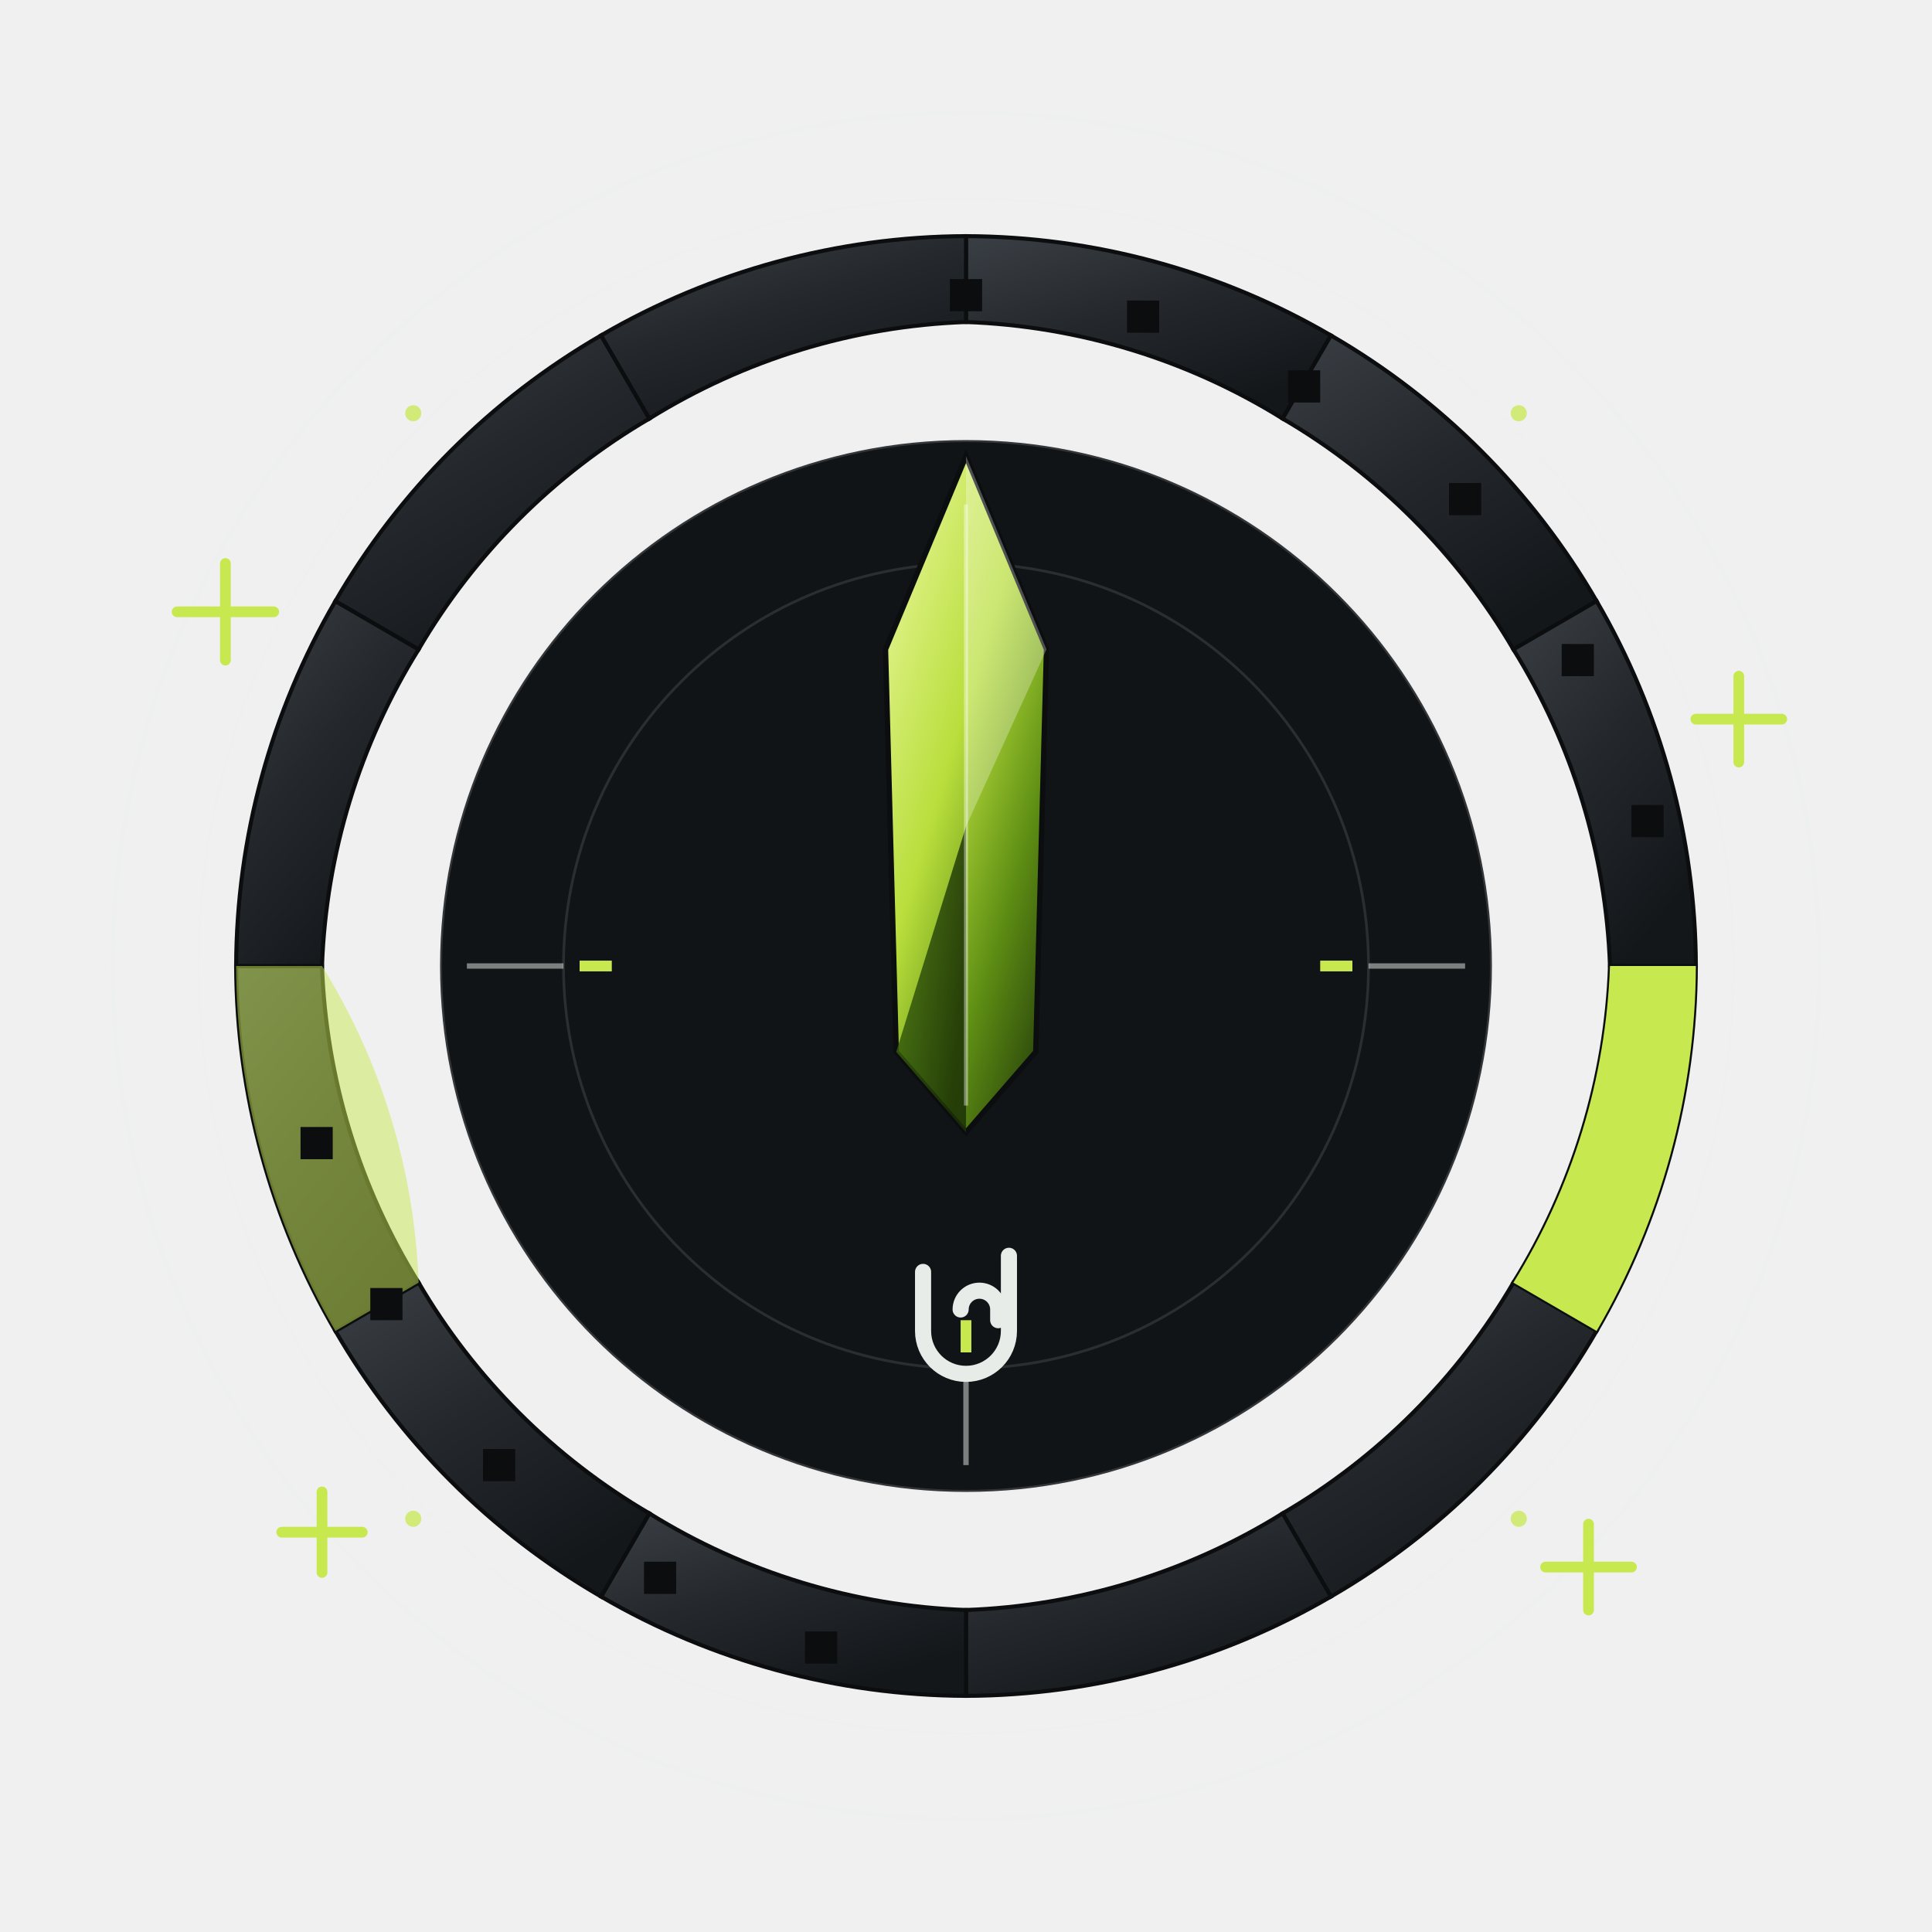
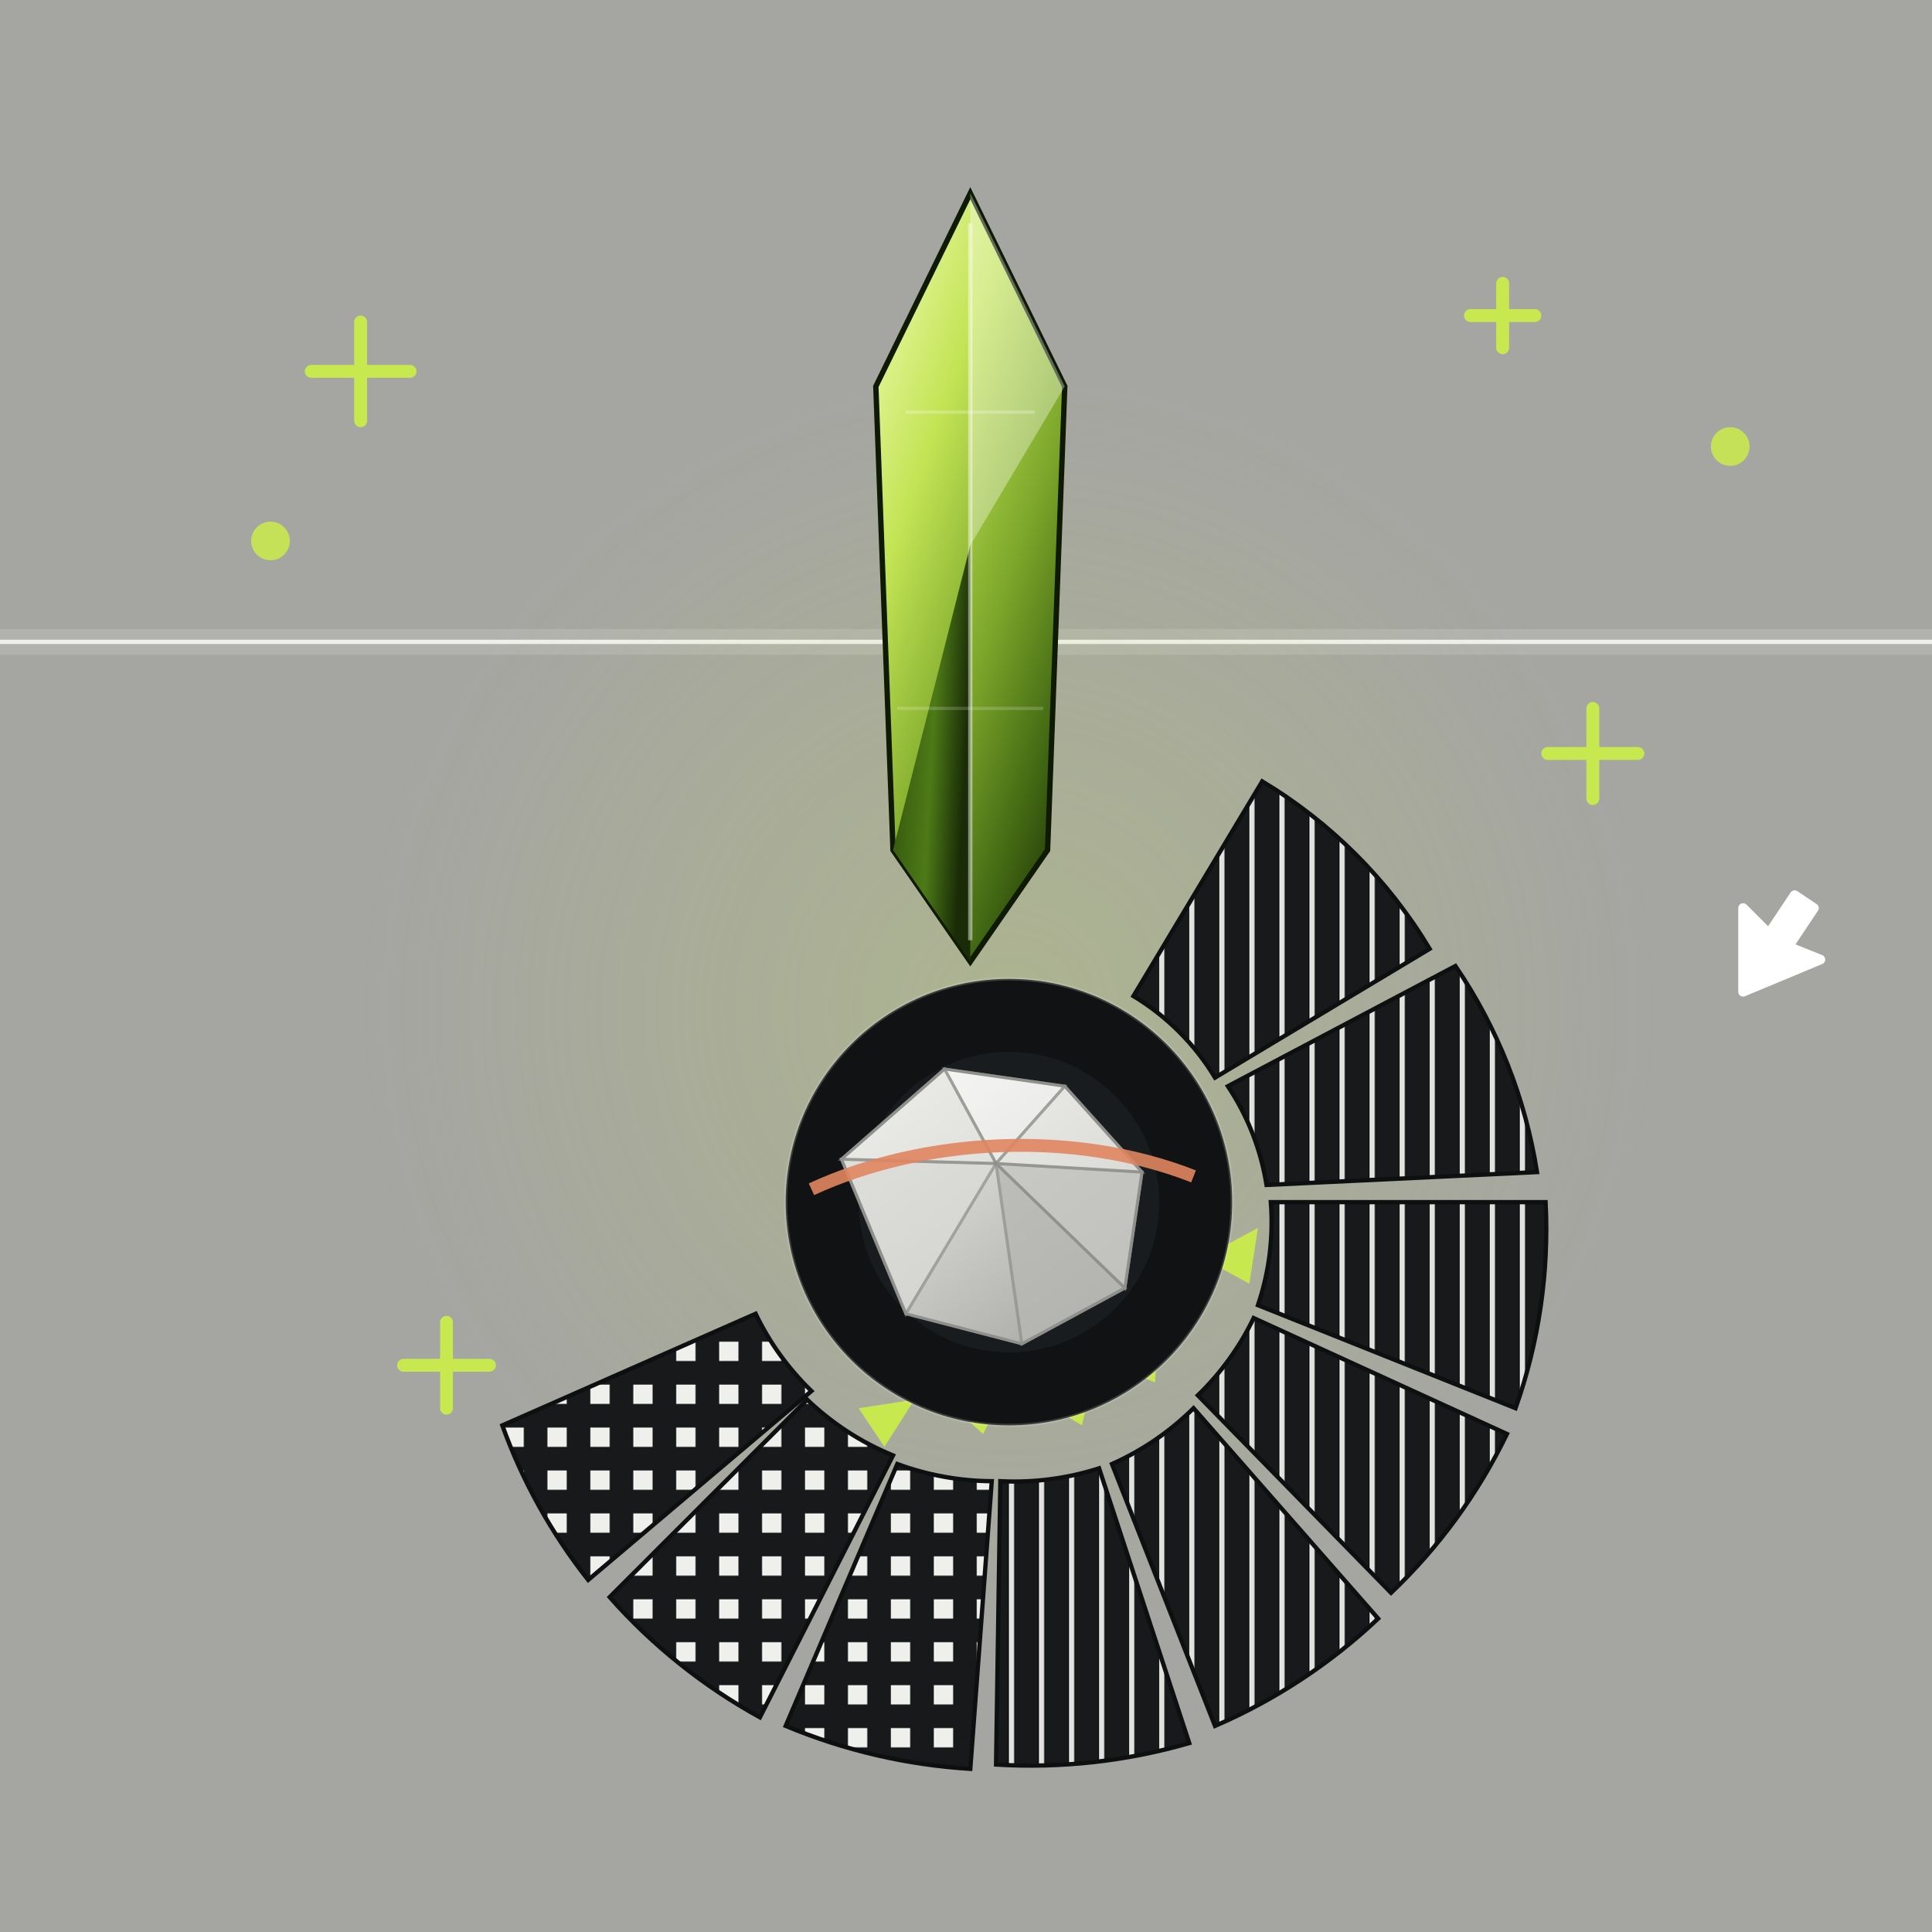
- <svg xmlns="http://www.w3.org/2000/svg" viewBox="0 0 720 720" role="img" aria-label="Terminal dial: a segmented ring with lime markers around a paperclip crystal">
+ <svg xmlns="http://www.w3.org/2000/svg" viewBox="0 0 900 900" role="img" aria-label="A segmented dial of black wedges with a standing green crystal over a grey rock, on a grey field">
  <defs>
-     <linearGradient id="crystal" x1="0.1" y1="0" x2="0.9" y2="1">
-       <stop offset="0" stop-color="#e8f79a" />
-       <stop offset="0.42" stop-color="#b9de3c" />
-       <stop offset="0.72" stop-color="#5f8f14" />
-       <stop offset="1" stop-color="#26400a" />
+     <pattern id="grad" width="14" height="14" patternUnits="userSpaceOnUse" patternTransform="rotate(0)">
+       <rect width="14" height="14" fill="#17191b" />
+       <rect x="0" y="0" width="2.4" height="14" fill="#f2f2ef" opacity="0.92" />
+     </pattern>
+     <pattern id="dots" width="20" height="20" patternUnits="userSpaceOnUse">
+       <rect width="20" height="20" fill="#17191b" />
+       <rect x="5" y="5" width="9" height="9" fill="#efefec" />
+     </pattern>
+     <linearGradient id="crystal" x1="0.15" y1="0" x2="0.85" y2="1">
+       <stop offset="0" stop-color="#eaf9a8" />
+       <stop offset="0.28" stop-color="#c3e455" />
+       <stop offset="0.6" stop-color="#7ba62a" />
+       <stop offset="0.85" stop-color="#3f6412" />
+       <stop offset="1" stop-color="#20360a" />
    </linearGradient>
-     <linearGradient id="crystalSide" x1="0" y1="0" x2="1" y2="0.4">
-       <stop offset="0" stop-color="#3d6b0d" />
-       <stop offset="1" stop-color="#1c3106" />
+     <linearGradient id="crystalDark" x1="0" y1="0" x2="1" y2="0.3">
+       <stop offset="0" stop-color="#2f4d0d" />
+       <stop offset="0.6" stop-color="#4d7a17" />
+       <stop offset="1" stop-color="#1a2c07" />
    </linearGradient>
-     <linearGradient id="plate" x1="0" y1="0" x2="0.6" y2="1">
-       <stop offset="0" stop-color="#3a3f45" />
-       <stop offset="0.5" stop-color="#24282c" />
-       <stop offset="1" stop-color="#14171a" />
+     <linearGradient id="rock" x1="0.1" y1="0" x2="0.9" y2="1">
+       <stop offset="0" stop-color="#f0f0ec" />
+       <stop offset="0.45" stop-color="#cfcfcb" />
+       <stop offset="1" stop-color="#a5a5a1" />
    </linearGradient>
+     <radialGradient id="field" cx="46%" cy="44%" r="78%">
+       <stop offset="0" stop-color="#b3b3b0" />
+       <stop offset="1" stop-color="#8e8e8b" />
+     </radialGradient>
+     <radialGradient id="glowBehind" cx="50%" cy="50%" r="50%">
+       <stop offset="0" stop-color="#c8e84f" stop-opacity="0.22" />
+       <stop offset="1" stop-color="#c8e84f" stop-opacity="0" />
+     </radialGradient>
  </defs>
-   <g transform="translate(360 360)">
-     <circle r="318" fill="none" stroke="#e8ece9" stroke-opacity="0.18" stroke-width="1.5" />
-     <circle r="286" fill="none" stroke="#e8ece9" stroke-opacity="0.1" stroke-width="1" />
-     <g fill="url(#plate)" stroke="#0b0d0f" stroke-width="1.5">
-       <path d="M 0 -272 A 272 272 0 0 1 136 -235 L 118 -204 A 240 240 0 0 0 0 -240 Z" />
-       <path d="M 136 -235 A 272 272 0 0 1 235 -136 L 204 -118 A 240 240 0 0 0 118 -204 Z" />
-       <path d="M 235 -136 A 272 272 0 0 1 272 0 L 240 0 A 240 240 0 0 0 204 -118 Z" />
-       <path d="M 272 0 A 272 272 0 0 1 235 136 L 204 118 A 240 240 0 0 0 240 0 Z" />
-       <path d="M 235 136 A 272 272 0 0 1 136 235 L 118 204 A 240 240 0 0 0 204 118 Z" />
-       <path d="M 136 235 A 272 272 0 0 1 0 272 L 0 240 A 240 240 0 0 0 118 204 Z" />
-       <path d="M 0 272 A 272 272 0 0 1 -136 235 L -118 204 A 240 240 0 0 0 0 240 Z" />
-       <path d="M -136 235 A 272 272 0 0 1 -235 136 L -204 118 A 240 240 0 0 0 -118 204 Z" />
-       <path d="M -235 136 A 272 272 0 0 1 -272 0 L -240 0 A 240 240 0 0 0 -204 118 Z" />
-       <path d="M -272 0 A 272 272 0 0 1 -235 -136 L -204 -118 A 240 240 0 0 0 -240 0 Z" />
-       <path d="M -235 -136 A 272 272 0 0 1 -136 -235 L -118 -204 A 240 240 0 0 0 -204 -118 Z" />
-       <path d="M -136 -235 A 272 272 0 0 1 0 -272 L 0 -240 A 240 240 0 0 0 -118 -204 Z" />
-     </g>
-     <path d="M 272 0 A 272 272 0 0 1 235 136 L 204 118 A 240 240 0 0 0 240 0 Z" fill="#c8e84f" />
-     <path d="M -272 0 A 272 272 0 0 0 -235 136 L -204 118 A 240 240 0 0 0 -240 0 Z" fill="#c8e84f" opacity="0.5" />
-     <g fill="#0b0d0f">
-       <rect x="-6" y="-256" width="12" height="12" />
-       <rect x="60" y="-248" width="12" height="12" />
-       <rect x="120" y="-222" width="12" height="12" />
-       <rect x="180" y="-180" width="12" height="12" />
-       <rect x="222" y="-120" width="12" height="12" />
-       <rect x="248" y="-60" width="12" height="12" />
-       <rect x="-248" y="60" width="12" height="12" />
-       <rect x="-222" y="120" width="12" height="12" />
-       <rect x="-180" y="180" width="12" height="12" />
-       <rect x="-120" y="222" width="12" height="12" />
-       <rect x="-60" y="248" width="12" height="12" />
-     </g>
-     <circle r="196" fill="#111417" stroke="#e8ece9" stroke-opacity="0.16" stroke-width="1.5" />
-     <circle r="150" fill="none" stroke="#e8ece9" stroke-opacity="0.12" stroke-width="1" />
-     <g stroke="#e8ece9" stroke-opacity="0.5" stroke-width="2">
-       <path d="M -186 0 L -150 0" />
-       <path d="M 150 0 L 186 0" />
-       <path d="M 0 -186 L 0 -150" />
-       <path d="M 0 150 L 0 186" />
+   <rect width="900" height="900" fill="#a5a5a2" />
+   <g opacity="0.85">
+     <rect x="0" y="298" width="900" height="2" fill="#fbfbf9" />
+     <rect x="0" y="293" width="900" height="12" fill="#ffffff" opacity="0.16" />
+   </g>
+   <circle cx="470" cy="470" r="300" fill="url(#glowBehind)" />
+   <g transform="translate(470 560)">
+     <g stroke="#0d0f10" stroke-width="2">
+       <path d="M 118 -196 A 228 228 0 0 1 196 -118 L 96 -58 A 112 112 0 0 0 58 -96 Z" fill="url(#grad)" />
+       <path d="M 208 -110 A 236 236 0 0 1 246 -14 L 120 -8 A 116 116 0 0 0 102 -54 Z" fill="url(#grad)" />
+       <path d="M 250 0 A 250 250 0 0 1 236 96 L 116 48 A 120 120 0 0 0 122 0 Z" fill="url(#grad)" />
+       <path d="M 232 108 A 256 256 0 0 1 178 182 L 88 90 A 126 126 0 0 0 114 54 Z" fill="url(#grad)" />
+       <path d="M 172 194 A 262 262 0 0 1 96 244 L 48 122 A 128 128 0 0 0 86 96 Z" fill="url(#grad)" />
+       <path d="M 84 252 A 266 266 0 0 1 -6 262 L -4 130 A 130 130 0 0 0 42 124 Z" fill="url(#grad)" />
+       <path d="M -18 264 A 266 266 0 0 1 -104 244 L -52 122 A 130 130 0 0 0 -8 130 Z" fill="url(#dots)" />
+       <path d="M -116 240 A 262 262 0 0 1 -186 184 L -94 92 A 128 128 0 0 0 -54 118 Z" fill="url(#dots)" />
+       <path d="M -196 176 A 256 256 0 0 1 -236 104 L -118 52 A 126 126 0 0 0 -92 88 Z" fill="url(#dots)" />
    </g>
    <g fill="#c8e84f">
-       <rect x="-2" y="-144" width="4" height="12" />
-       <rect x="-2" y="132" width="4" height="12" />
-       <rect x="-144" y="-2" width="12" height="4" />
-       <rect x="132" y="-2" width="12" height="4" />
+       <path d="M -30 92 L 0 84 L -12 108 Z" />
+       <path d="M 14 92 L 40 78 L 34 104 Z" />
+       <path d="M 44 74 L 70 58 L 68 84 Z" />
+       <path d="M -70 96 L -44 92 L -58 114 Z" />
+       <path d="M 90 26 L 116 12 L 112 38 Z" />
    </g>
-     <g transform="translate(0 -22)">
-       <path d="M 0 -168 L 30 -96 L 26 54 L 0 84 L -26 54 L -30 -96 Z" fill="url(#crystal)" stroke="#0b0d0f" stroke-width="2" />
-       <path d="M 0 -168 L 30 -96 L 0 -30 Z" fill="#ffffff" opacity="0.28" />
-       <path d="M 0 -30 L -26 54 L 0 84 Z" fill="url(#crystalSide)" opacity="0.85" />
-       <path d="M 0 -150 L 0 74" stroke="#ffffff" stroke-opacity="0.4" stroke-width="1.5" />
+     <circle r="104" fill="#101213" />
+     <circle r="104" fill="none" stroke="#e8ece9" stroke-opacity="0.2" stroke-width="1.5" />
+     <circle r="70" fill="#191c1e" />
+     <g stroke="#8f8f8b" stroke-width="1.4">
+       <path d="M -78 -20 L -30 -62 L 26 -54 L 62 -14 L 54 40 L 6 66 L -48 52 Z" fill="url(#rock)" />
+       <path d="M -30 -62 L -6 -18 L 26 -54 Z" fill="#ffffff" opacity="0.55" />
+       <path d="M -6 -18 L 54 40 L 6 66 Z" fill="#b6b6b2" opacity="0.75" />
+       <path d="M -6 -18 L -78 -20 L -48 52 Z" fill="#dcdcd8" opacity="0.7" />
+       <path d="M -6 -18 L 62 -14 L 54 40 Z" fill="#c6c6c2" opacity="0.8" />
+       <path d="M -30 -62 L -6 -18 L -78 -20 Z" fill="#eaeae6" opacity="0.6" />
+       <path d="M 26 -54 L -6 -18 L 62 -14 Z" fill="#f6f6f3" opacity="0.5" />
    </g>
-     <g transform="translate(0 128)" fill="none" stroke="#e8ece9" stroke-width="6" stroke-linecap="round">
-       <path d="M -16 -14 L -16 8 A 16 16 0 0 0 16 8 L 16 -20" />
-       <path d="M -2 0 A 7 7 0 0 1 12 0 L 12 4" />
-     </g>
-     <g stroke="#c8e84f" stroke-width="4" stroke-linecap="round">
-       <path d="M -276 -150 L -276 -114 M -294 -132 L -258 -132" />
-       <path d="M 288 -108 L 288 -76 M 272 -92 L 304 -92" />
-       <path d="M 232 208 L 232 240 M 216 224 L 248 224" />
-       <path d="M -240 196 L -240 226 M -255 211 L -225 211" />
-     </g>
-     <g fill="#c8e84f" opacity="0.75">
-       <circle cx="-206" cy="-206" r="3" />
-       <circle cx="206" cy="-206" r="3" />
-       <circle cx="-206" cy="206" r="3" />
-       <circle cx="206" cy="206" r="3" />
-     </g>
+     <path d="M -92 -6 C -40 -30 30 -34 86 -12" fill="none" stroke="#e0855f" stroke-width="6" opacity="0.9" />
+   </g>
+   <g transform="translate(452 300)">
+     <path d="M 0 -210 L 44 -120 L 36 96 L 0 148 L -36 96 L -44 -120 Z" fill="url(#crystal)" stroke="#0e1a04" stroke-width="2.5" />
+     <path d="M 0 -210 L 44 -120 L 0 -46 Z" fill="#ffffff" opacity="0.35" />
+     <path d="M 0 -46 L -36 96 L 0 148 Z" fill="url(#crystalDark)" />
+     <path d="M 0 -196 L 0 138" stroke="#ffffff" stroke-opacity="0.45" stroke-width="2" />
+     <path d="M -30 -108 L 30 -108" stroke="#ffffff" stroke-opacity="0.25" stroke-width="1.5" />
+     <path d="M -34 30 L 34 30" stroke="#ffffff" stroke-opacity="0.18" stroke-width="1.5" />
+   </g>
+   <g stroke="#c8e84f" stroke-width="6" stroke-linecap="round">
+     <path d="M 168 150 L 168 196 M 145 173 L 191 173" />
+     <path d="M 742 330 L 742 372 M 721 351 L 763 351" />
+     <path d="M 208 616 L 208 656 M 188 636 L 228 636" />
+     <path d="M 700 132 L 700 162 M 685 147 L 715 147" />
+   </g>
+   <g fill="#c8e84f" opacity="0.9">
+     <circle cx="126" cy="252" r="9" />
+     <circle cx="806" cy="208" r="9" />
+   </g>
+   <g transform="translate(812 462) scale(1.5)" fill="none" stroke="#ffffff" stroke-width="3" stroke-linejoin="round">
+     <path d="M 0 0 L 0 -26 L 8 -18 L 16 -30 L 22 -26 L 14 -14 L 24 -10 Z" fill="#ffffff" />
  </g>
</svg>
